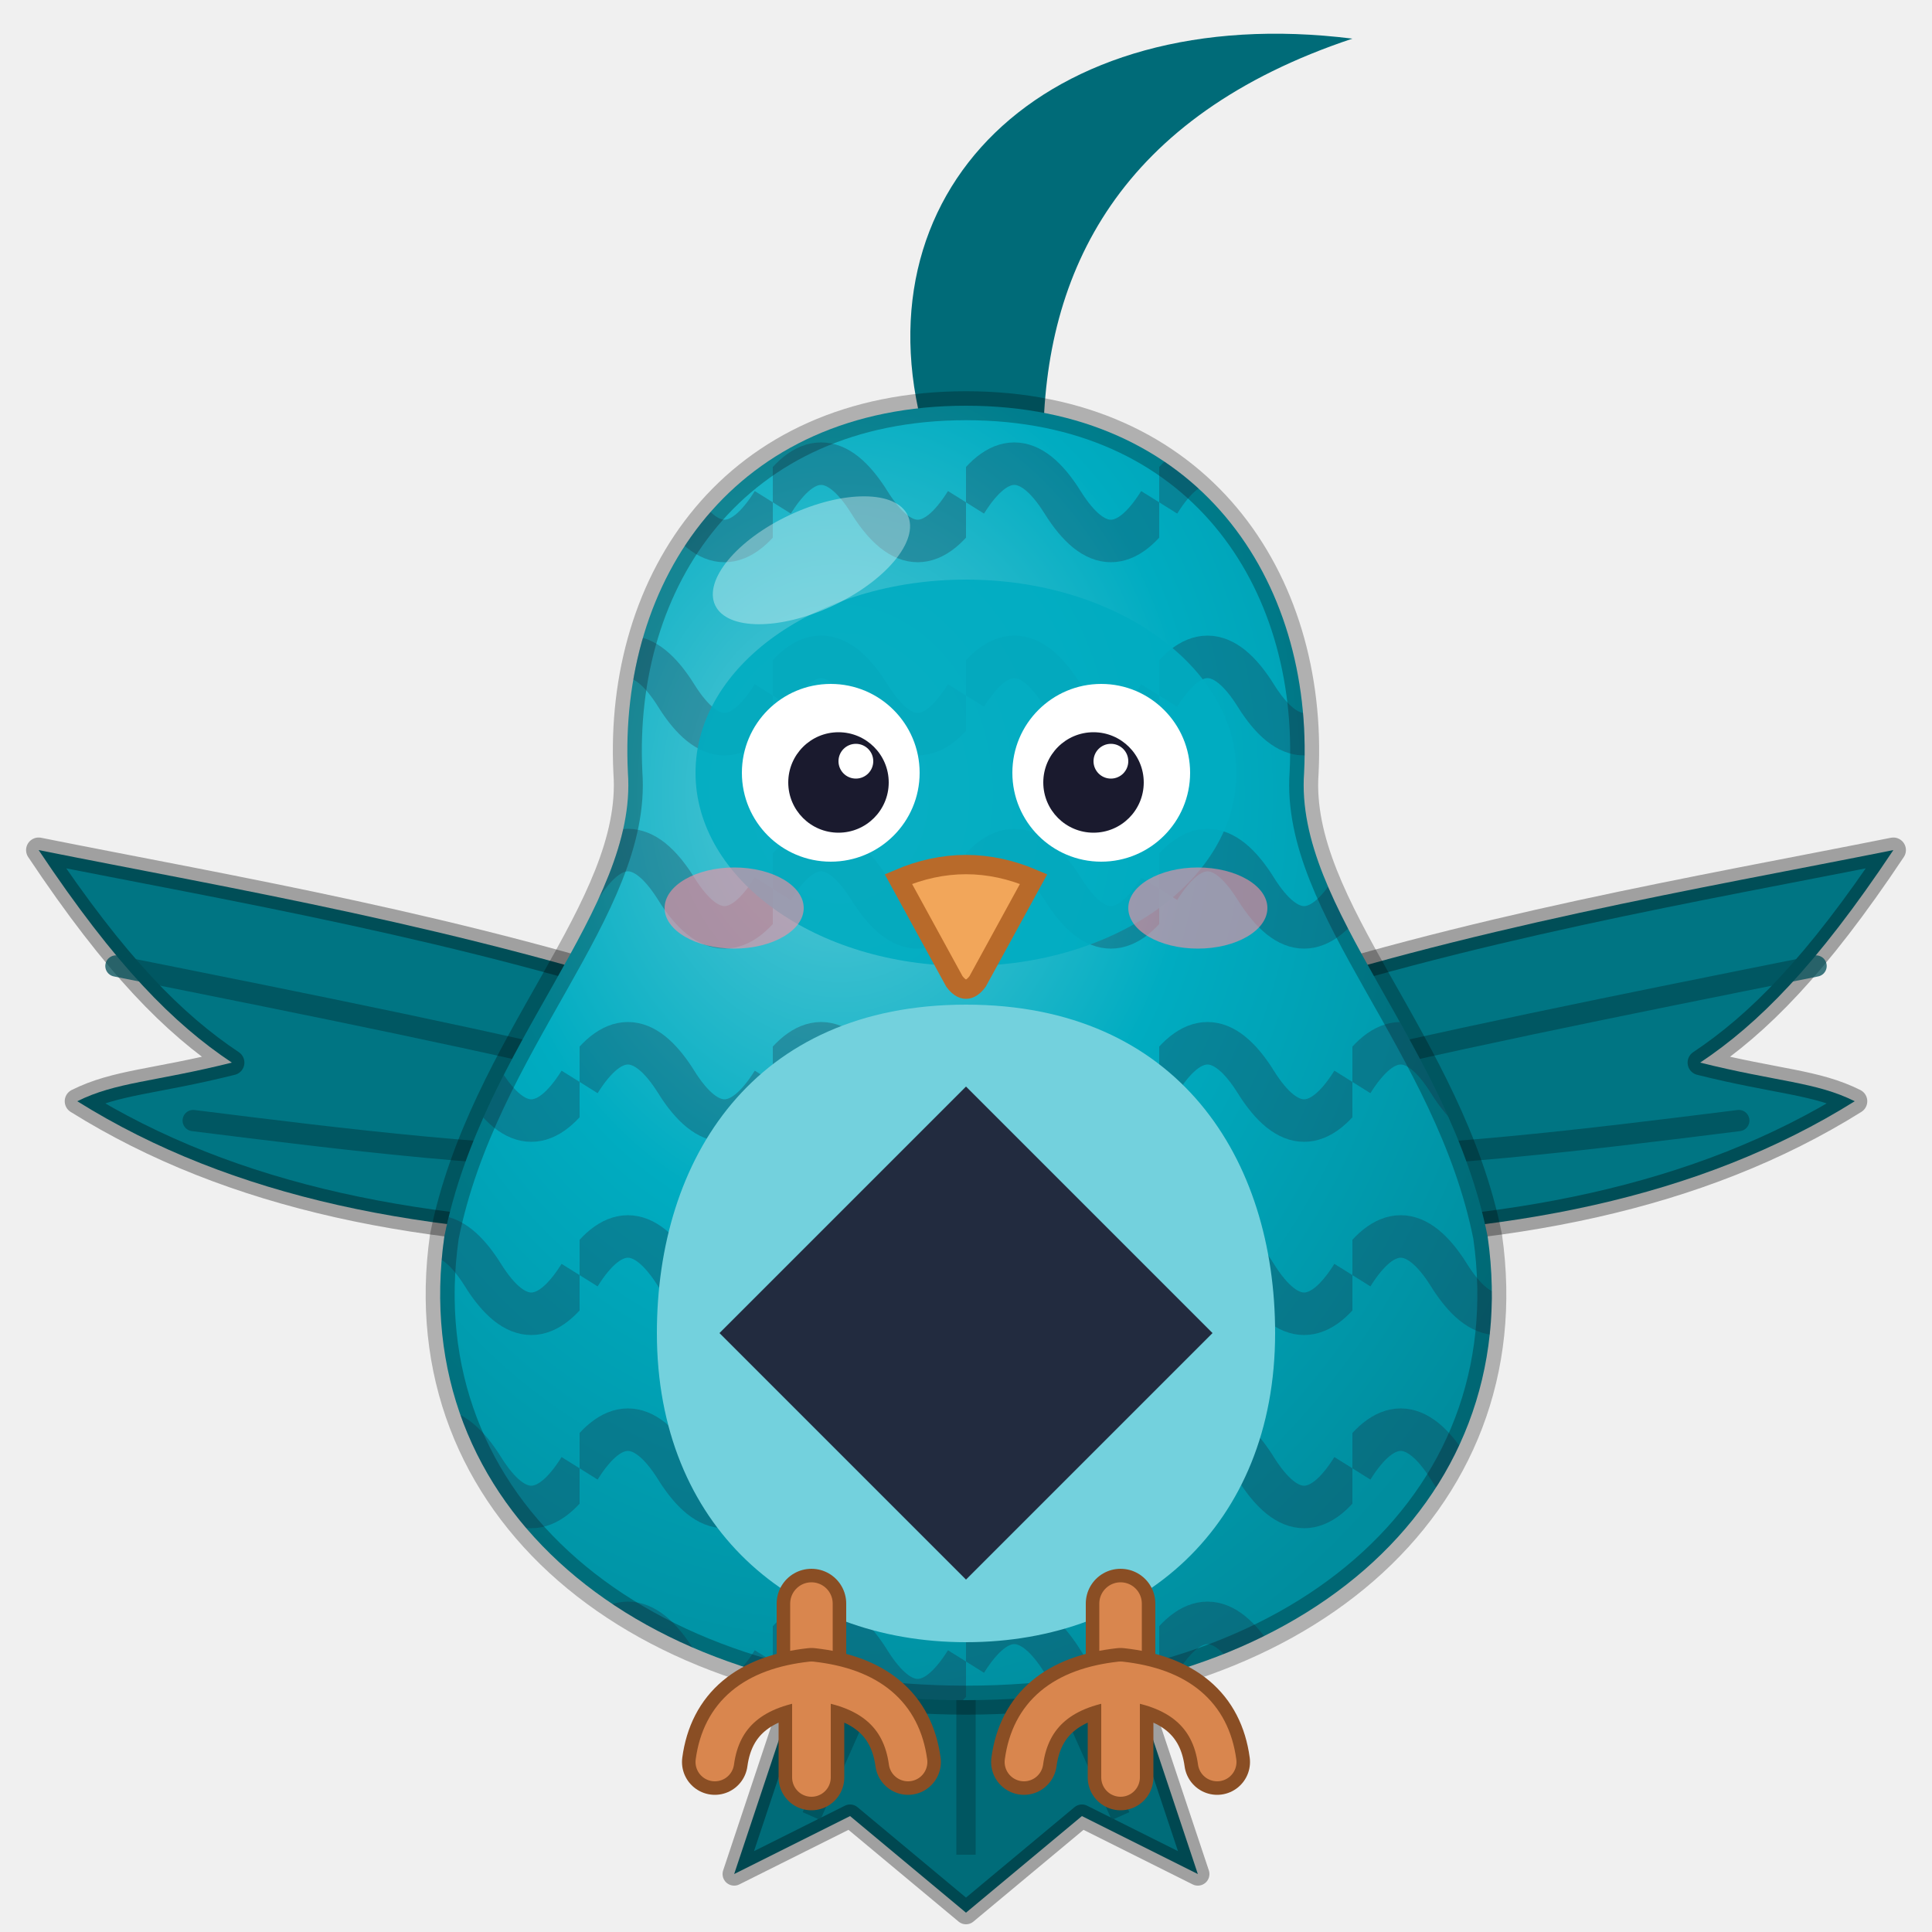
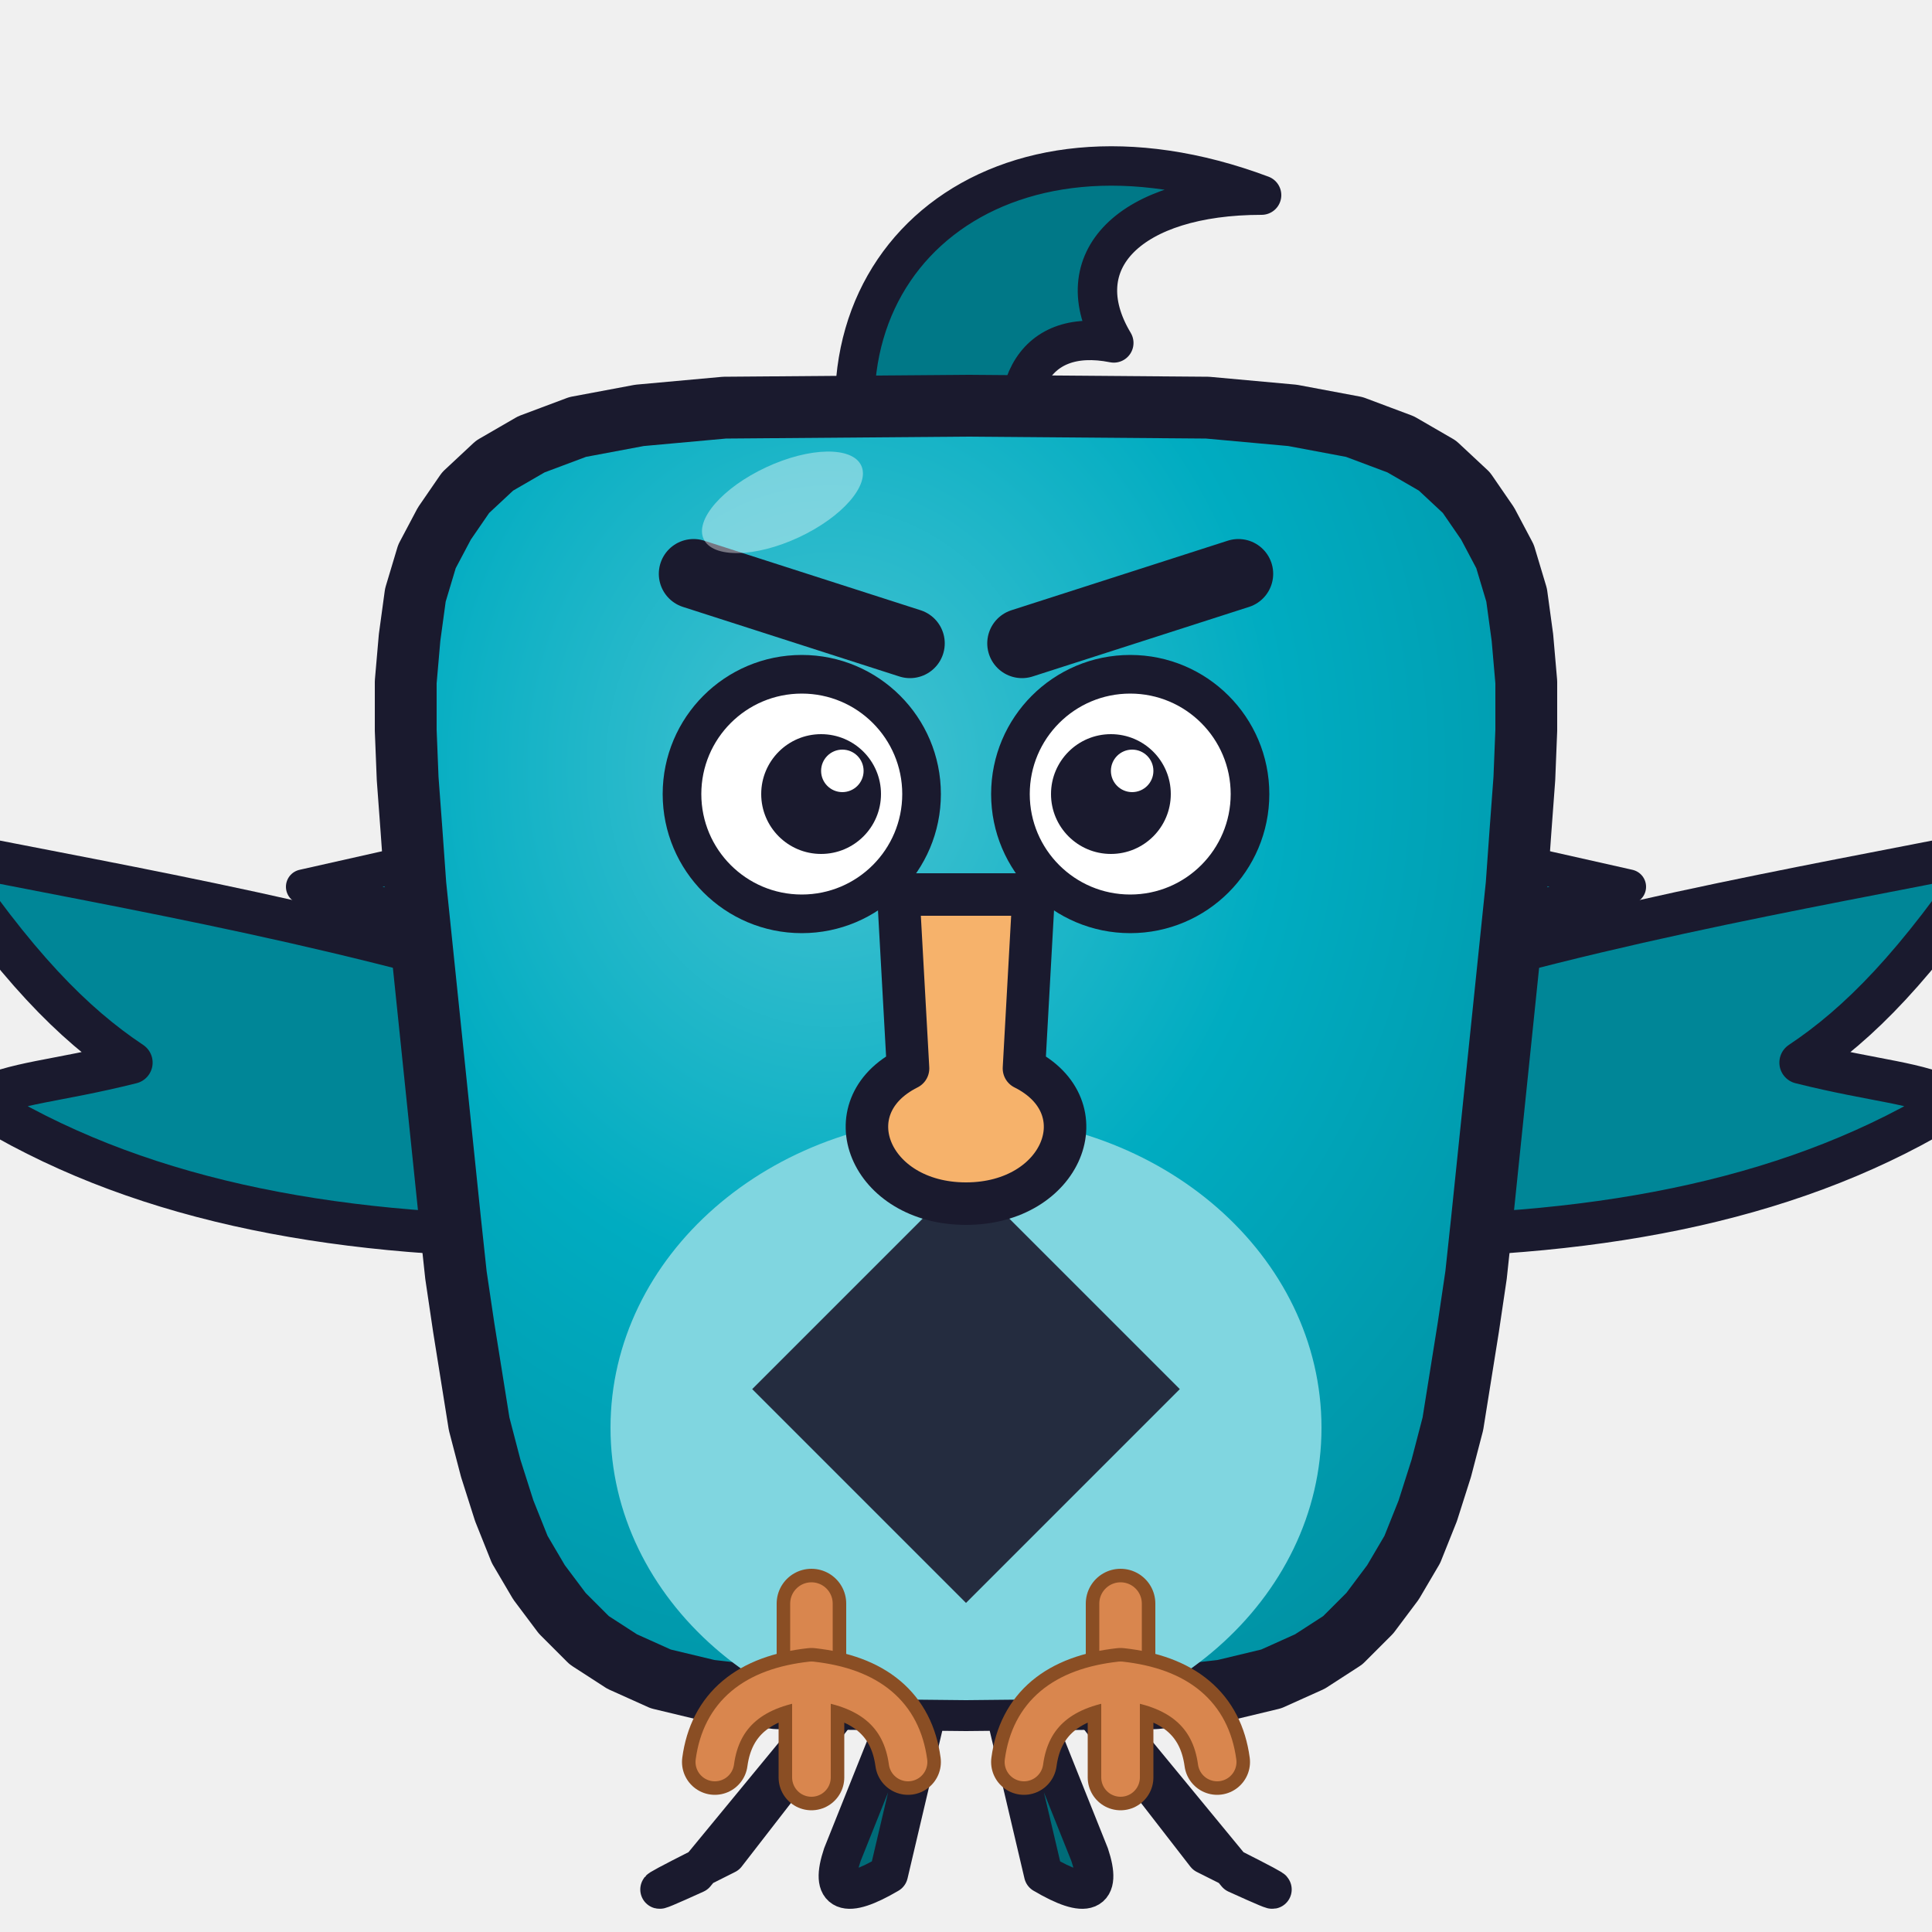
- <svg xmlns="http://www.w3.org/2000/svg" viewBox="0 0 100 100" data-color="cyan" data-expr="idle" data-frame="mid" data-ver="4">
+ <svg xmlns="http://www.w3.org/2000/svg" viewBox="0 0 100 100" data-color="cyan" data-expr="idle" data-frame="mid" data-ver="5" data-character="파도">
  <defs>
-     <radialGradient id="bcyan" cx="38%" cy="30%" r="75%">
-       <stop offset="0" stop-color="#59C9D7" />
-       <stop offset=".45" stop-color="#00ACC1" />
-       <stop offset="1" stop-color="#008D9E" />
+     <radialGradient id="gcyan" cx="38%" cy="28%" r="80%">
+       <stop offset="0" stop-color="#47C3D2" />
+       <stop offset=".5" stop-color="#00ACC1" />
+       <stop offset="1" stop-color="#0092A4" />
    </radialGradient>
-     <pattern id="ptcyan" width="10" height="10" patternUnits="userSpaceOnUse">
-       <g opacity=".26">
-         <path d="M0 6 q2.5 -4 5 0 t5 0" fill="none" stroke="#1A1A2E" stroke-width="2.2" />
-       </g>
-     </pattern>
-     <clipPath id="cbcyan">
-       <path d="M50 21 C62 21 68 30 67.5 40 C67 47 75 54 77 64 C79 78 67 88 50 88 C33 88 21 78 23 64 C25 54 33 47 32.5 40 C32 30 38 21 50 21Z" />
+     <clipPath id="ccyan">
+       <path d="M50 21 62.5 21.1 66.9 21.5 70.1 22.1 72.5 23 74.4 24.1 75.9 25.5 77 27.1 77.9 28.8 78.5 30.8 78.8 33 79 35.3 79 37.8 78.9 40.3 78.7 43 78.5 45.8 78.2 48.7 77.9 51.6 77.6 54.5 77.3 57.4 77 60.3 76.7 63.2 76.4 66 76 68.7 75.6 71.2 75.2 73.7 74.6 76 73.9 78.2 73.1 80.2 72.1 81.9 70.9 83.5 69.5 84.9 67.8 86 65.8 86.9 63.3 87.5 59.8 87.9 50 88 40.2 87.9 36.7 87.5 34.2 86.9 32.2 86 30.5 84.9 29.1 83.5 27.9 81.9 26.9 80.2 26.1 78.2 25.4 76 24.8 73.7 24.4 71.2 24 68.7 23.6 66 23.3 63.2 23 60.3 22.7 57.4 22.4 54.5 22.1 51.6 21.8 48.7 21.5 45.8 21.3 43 21.1 40.3 21 37.8 21 35.3 21.2 33 21.5 30.8 22.1 28.8 23 27.1 24.1 25.5 25.6 24.1 27.5 23 29.9 22.1 33.1 21.5 37.5 21.1Z" />
    </clipPath>
  </defs>
-   <path d="M43 82 L38 97 L44 94 L50 99 L56 94 L62 97 L57 82Z" fill="#006C79" stroke="#0005" stroke-width="1.2" stroke-linejoin="round" />
-   <path d="M50 86 V96 M46 85 L42 94 M54 85 L58 94" fill="none" stroke="#004D57" stroke-width="1" opacity=".7" />
-   <g class="crest" transform="translate(0 -8)">
-     <path d="M48 31 C44 18 54 8 70 10 C58 14 54 22 54 31z" fill="#006B78" />
+   <path d="M50 80 L36 97 Q31.6 99 37.6 96Z" fill="#006B78" stroke="#1A1A2E" stroke-width="2" stroke-linejoin="round" />
+   <path d="M50 80 L64 97 Q68.4 99 62.4 96Z" fill="#006B78" stroke="#1A1A2E" stroke-width="2" stroke-linejoin="round" />
+   <path d="M50 80 L46 97 Q42.6 99 43.6 96Z" fill="#006B78" stroke="#1A1A2E" stroke-width="2" stroke-linejoin="round" />
+   <path d="M50 80 L54 97 Q57.4 99 56.4 96Z" fill="#006B78" stroke="#1A1A2E" stroke-width="2" stroke-linejoin="round" />
+   <g transform="translate(50 22) scale(.85)">
+     <path d="M-6 4 C-10 -10 2 -20 18 -14 C10 -14 6 -10 9 -5 C4 -6 2 -2 4 4Z" fill="#007887" stroke="#1A1A2E" stroke-width="2.4" stroke-linejoin="round" />
  </g>
+   <path d="M23.7 44.1 L15.7 45.9 L23.7 47.7Z" fill="#0094A6" stroke="#1A1A2E" stroke-width="1.8" stroke-linejoin="round" />
+   <path d="M23.7 47.5 L15.7 49.3 L23.7 51.1Z" fill="#0094A6" stroke="#1A1A2E" stroke-width="1.8" stroke-linejoin="round" />
+   <path d="M23.7 50.9 L15.7 52.7 L23.7 54.5Z" fill="#0094A6" stroke="#1A1A2E" stroke-width="1.8" stroke-linejoin="round" />
+   <path d="M76.3 44.1 L84.3 45.9 L76.3 47.7Z" fill="#0094A6" stroke="#1A1A2E" stroke-width="1.8" stroke-linejoin="round" />
+   <path d="M76.3 47.5 L84.3 49.3 L76.3 51.1Z" fill="#0094A6" stroke="#1A1A2E" stroke-width="1.8" stroke-linejoin="round" />
+   <path d="M76.3 50.9 L84.3 52.7 L76.3 54.5Z" fill="#0094A6" stroke="#1A1A2E" stroke-width="1.8" stroke-linejoin="round" />
  <g class="wing wing-l">
-     <path class="wing-shape" d="M36 52 C24 48 12 46 2 44 C6 50 9 53 12 55 C8 56 6 56 4 57 C12 62 22 64 34 64Z" fill="#007583" stroke="#0005" stroke-width="1.3" stroke-linejoin="round" />
-     <path d="M34 56 C26 54 16 52 6 50 M34 60 C26 60 18 59 10 58" fill="none" stroke="#004D57" stroke-width="1.1" stroke-linecap="round" opacity=".75" />
+     <g transform="translate(-5.2 0)">
+       <path d="M36 52 C24 48 12 46 2 44 C6 50 9 53 12 55 C8 56 6 56 4 57 C12 62 22 64 34 64Z" fill="#008697" stroke="#1A1A2E" stroke-width="2.2" stroke-linejoin="round" />
+     </g>
  </g>
  <g class="wing wing-r" transform="translate(100 0) scale(-1 1)">
-     <path class="wing-shape" d="M36 52 C24 48 12 46 2 44 C6 50 9 53 12 55 C8 56 6 56 4 57 C12 62 22 64 34 64Z" fill="#007583" stroke="#0005" stroke-width="1.3" stroke-linejoin="round" />
-     <path d="M34 56 C26 54 16 52 6 50 M34 60 C26 60 18 59 10 58" fill="none" stroke="#004D57" stroke-width="1.1" stroke-linecap="round" opacity=".75" />
+     <g transform="translate(-5.2 0)">
+       <path d="M36 52 C24 48 12 46 2 44 C6 50 9 53 12 55 C8 56 6 56 4 57 C12 62 22 64 34 64Z" fill="#008697" stroke="#1A1A2E" stroke-width="2.2" stroke-linejoin="round" />
+     </g>
  </g>
-   <path d="M50 21 C62 21 68 30 67.5 40 C67 47 75 54 77 64 C79 78 67 88 50 88 C33 88 21 78 23 64 C25 54 33 47 32.5 40 C32 30 38 21 50 21Z" fill="url(#bcyan)" stroke="#0004" stroke-width="1.5" />
-   <rect x="18" y="18" width="64" height="72" fill="url(#ptcyan)" clip-path="url(#cbcyan)" />
-   <ellipse cx="50" cy="40" rx="14" ry="10" fill="#00ACC1" opacity=".9" />
-   <path d="M50 52 C61 52 66 60 66 69 C66 79 59 85 50 85 C41 85 34 79 34 69 C34 60 39 52 50 52Z" fill="#73D1DD" />
-   <g transform="translate(50 69) scale(.58) translate(-50 -50)">
+   <path d="M50 21 62.5 21.1 66.9 21.5 70.1 22.1 72.5 23 74.4 24.1 75.9 25.5 77 27.1 77.9 28.8 78.5 30.8 78.8 33 79 35.3 79 37.8 78.9 40.3 78.7 43 78.5 45.8 78.2 48.7 77.9 51.6 77.6 54.5 77.3 57.4 77 60.3 76.7 63.2 76.4 66 76 68.7 75.6 71.2 75.2 73.7 74.6 76 73.9 78.2 73.1 80.2 72.1 81.9 70.9 83.5 69.5 84.9 67.8 86 65.8 86.9 63.3 87.5 59.8 87.9 50 88 40.2 87.9 36.7 87.5 34.2 86.9 32.2 86 30.5 84.9 29.1 83.5 27.9 81.9 26.9 80.2 26.1 78.2 25.4 76 24.8 73.7 24.4 71.2 24 68.7 23.6 66 23.3 63.2 23 60.3 22.7 57.4 22.4 54.5 22.1 51.6 21.8 48.7 21.5 45.8 21.3 43 21.1 40.3 21 37.8 21 35.3 21.2 33 21.5 30.8 22.1 28.8 23 27.1 24.1 25.5 25.6 24.1 27.5 23 29.9 22.1 33.1 21.5 37.5 21.1Z" fill="url(#gcyan)" stroke="#1A1A2E" stroke-width="3.2" stroke-linejoin="round" />
+   <g clip-path="url(#ccyan)">
+     <ellipse cx="50" cy="73.9" rx="18.4" ry="16.1" fill="#80D6E0" />
+   </g>
+   <g transform="translate(50 71.9) scale(0.503) translate(-50 -50)">
    <polygon points="50,28 72,50 50,72 28,50" fill="#1A1A2E" fill-opacity=".9" />
  </g>
  <path d="M42 83 V87" stroke="#8A4E24" stroke-width="3.6" stroke-linecap="round" />
  <path d="M42 83 V87" stroke="#D9864E" stroke-width="2.2" stroke-linecap="round" />
  <g fill="none" stroke-linecap="round">
    <path d="M42 87 q-4.5 .5 -5 4.2 M42 87 q0 2.5 0 5 M42 87 q4.5 .5 5 4.2" stroke="#8A4E24" stroke-width="3.4" />
    <path d="M42 87 q-4.5 .5 -5 4.2 M42 87 q0 2.5 0 5 M42 87 q4.5 .5 5 4.2" stroke="#D9864E" stroke-width="2" />
  </g>
  <path d="M58 83 V87" stroke="#8A4E24" stroke-width="3.6" stroke-linecap="round" />
  <path d="M58 83 V87" stroke="#D9864E" stroke-width="2.2" stroke-linecap="round" />
  <g fill="none" stroke-linecap="round">
    <path d="M58 87 q-4.5 .5 -5 4.2 M58 87 q0 2.5 0 5 M58 87 q4.5 .5 5 4.2" stroke="#8A4E24" stroke-width="3.4" />
    <path d="M58 87 q-4.5 .5 -5 4.2 M58 87 q0 2.5 0 5 M58 87 q4.5 .5 5 4.2" stroke="#D9864E" stroke-width="2" />
  </g>
-   <circle cx="43" cy="40" r="4.6" fill="#fff" />
-   <circle cx="57" cy="40" r="4.6" fill="#fff" />
-   <circle cx="43.4" cy="40.5" r="2.6" fill="#1A1A2E" />
-   <circle cx="56.6" cy="40.5" r="2.6" fill="#1A1A2E" />
-   <circle cx="44.3" cy="39.4" r=".9" fill="#fff" />
-   <circle cx="57.5" cy="39.4" r=".9" fill="#fff" />
-   <path d="M46.5 45.5 Q50 44 53.5 45.5 L50.6 50.8 Q50 51.6 49.4 50.8Z" fill="#F2A65A" stroke="#B86A2A" stroke-width="1" />
-   <ellipse cx="38" cy="47" rx="3.6" ry="2.1" fill="#FF8FA3" opacity="0.6" />
-   <ellipse cx="62" cy="47" rx="3.6" ry="2.1" fill="#FF8FA3" opacity="0.6" />
-   <ellipse cx="42" cy="29" rx="5.5" ry="2.6" fill="#fff" opacity=".35" transform="rotate(-25 42 29)" />
+   <path d="M35.9 29.7 Q41.5 31.5 47.1 33.3" fill="none" stroke="#1A1A2E" stroke-width="3.6" stroke-linecap="round" />
+   <path d="M64.1 29.7 Q58.5 31.5 52.9 33.3" fill="none" stroke="#1A1A2E" stroke-width="3.6" stroke-linecap="round" />
+   <circle cx="41.5" cy="41.1" r="6.2" fill="#fff" stroke="#1A1A2E" stroke-width="2" />
+   <circle cx="42.5" cy="41.1" r="3.1" fill="#1A1A2E" />
+   <circle cx="43.6" cy="39.9" r="1.1" fill="#fff" />
+   <circle cx="58.5" cy="41.1" r="6.2" fill="#fff" stroke="#1A1A2E" stroke-width="2" />
+   <circle cx="57.5" cy="41.1" r="3.1" fill="#1A1A2E" />
+   <circle cx="58.6" cy="39.9" r="1.1" fill="#fff" />
+   <path d="M46.5 46.3 L53.5 46.3 L53 55.3 C57 57.3 55 62.3 50 62.3 C45 62.3 43 57.3 47 55.3Z" fill="#F6B26B" stroke="#1A1A2E" stroke-width="2.2" stroke-linejoin="round" />
+   <path d="M46.5 46.3 L53.5 46.3 L53 55.3 C57 57.3 55 62.3 50 62.3 C45 62.3 43 57.3 47 55.3Z" fill="none" stroke="#fff" stroke-opacity=".0" />
+   <ellipse cx="40.5" cy="26" rx="4.5" ry="2" fill="#fff" opacity=".4" transform="rotate(-25 40.5 26)" />
</svg>
